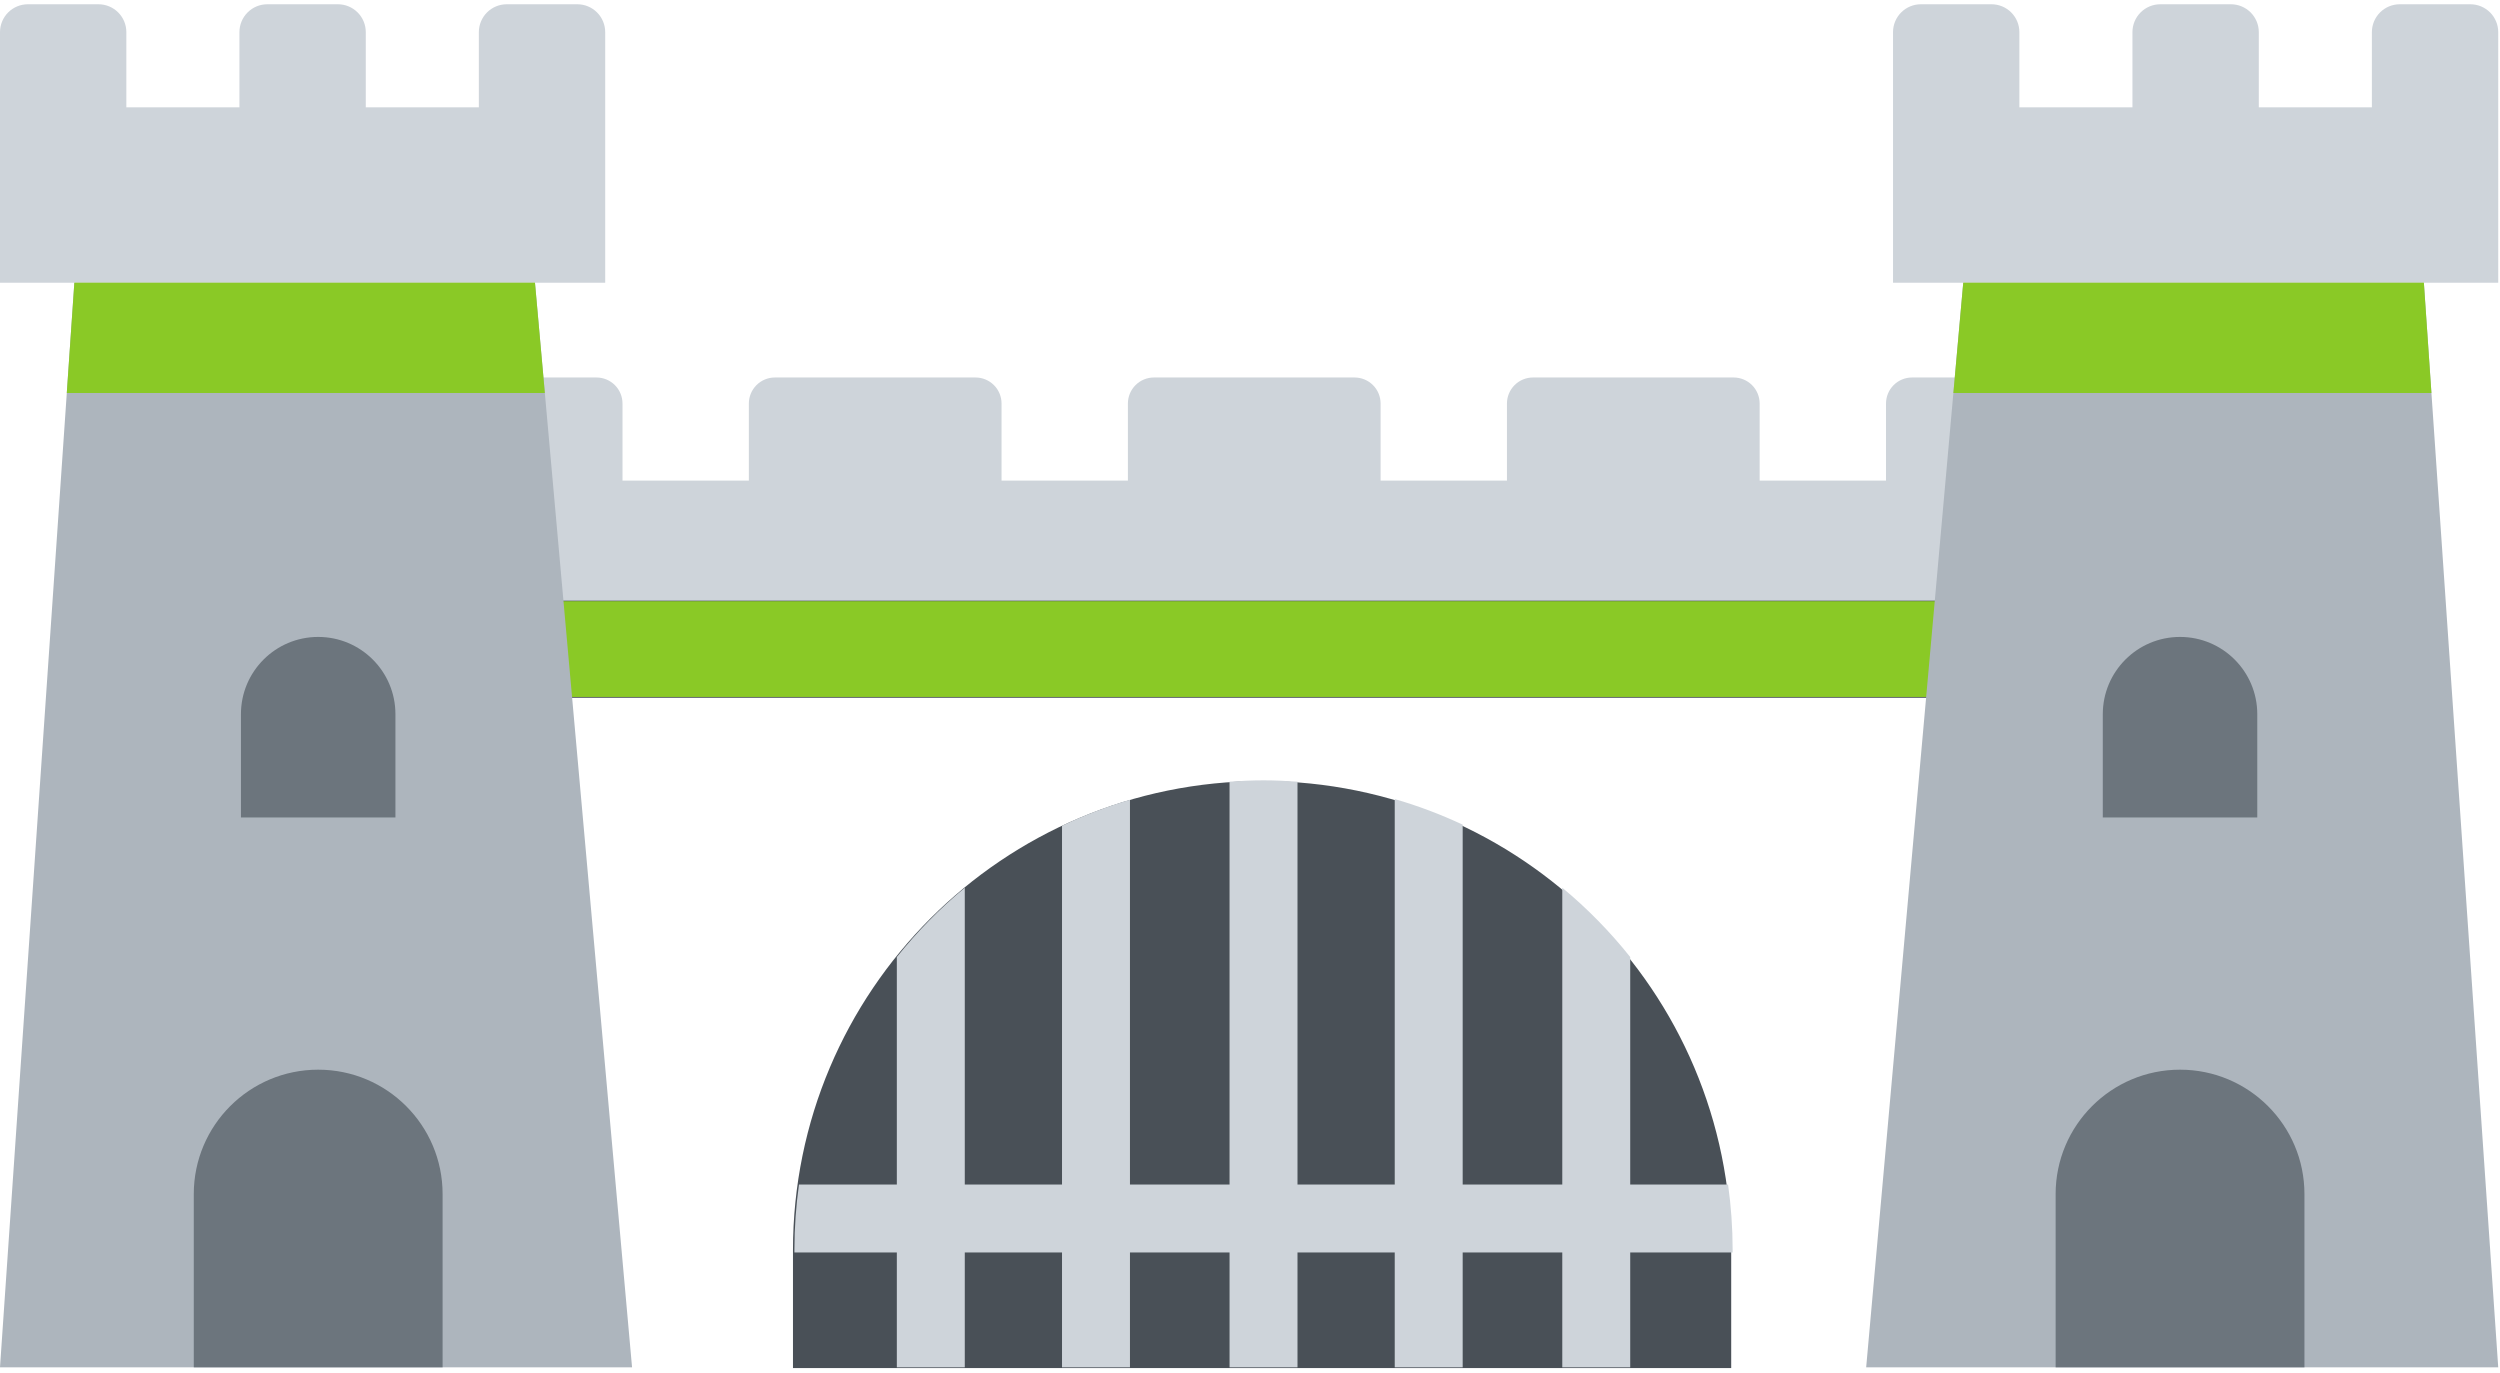
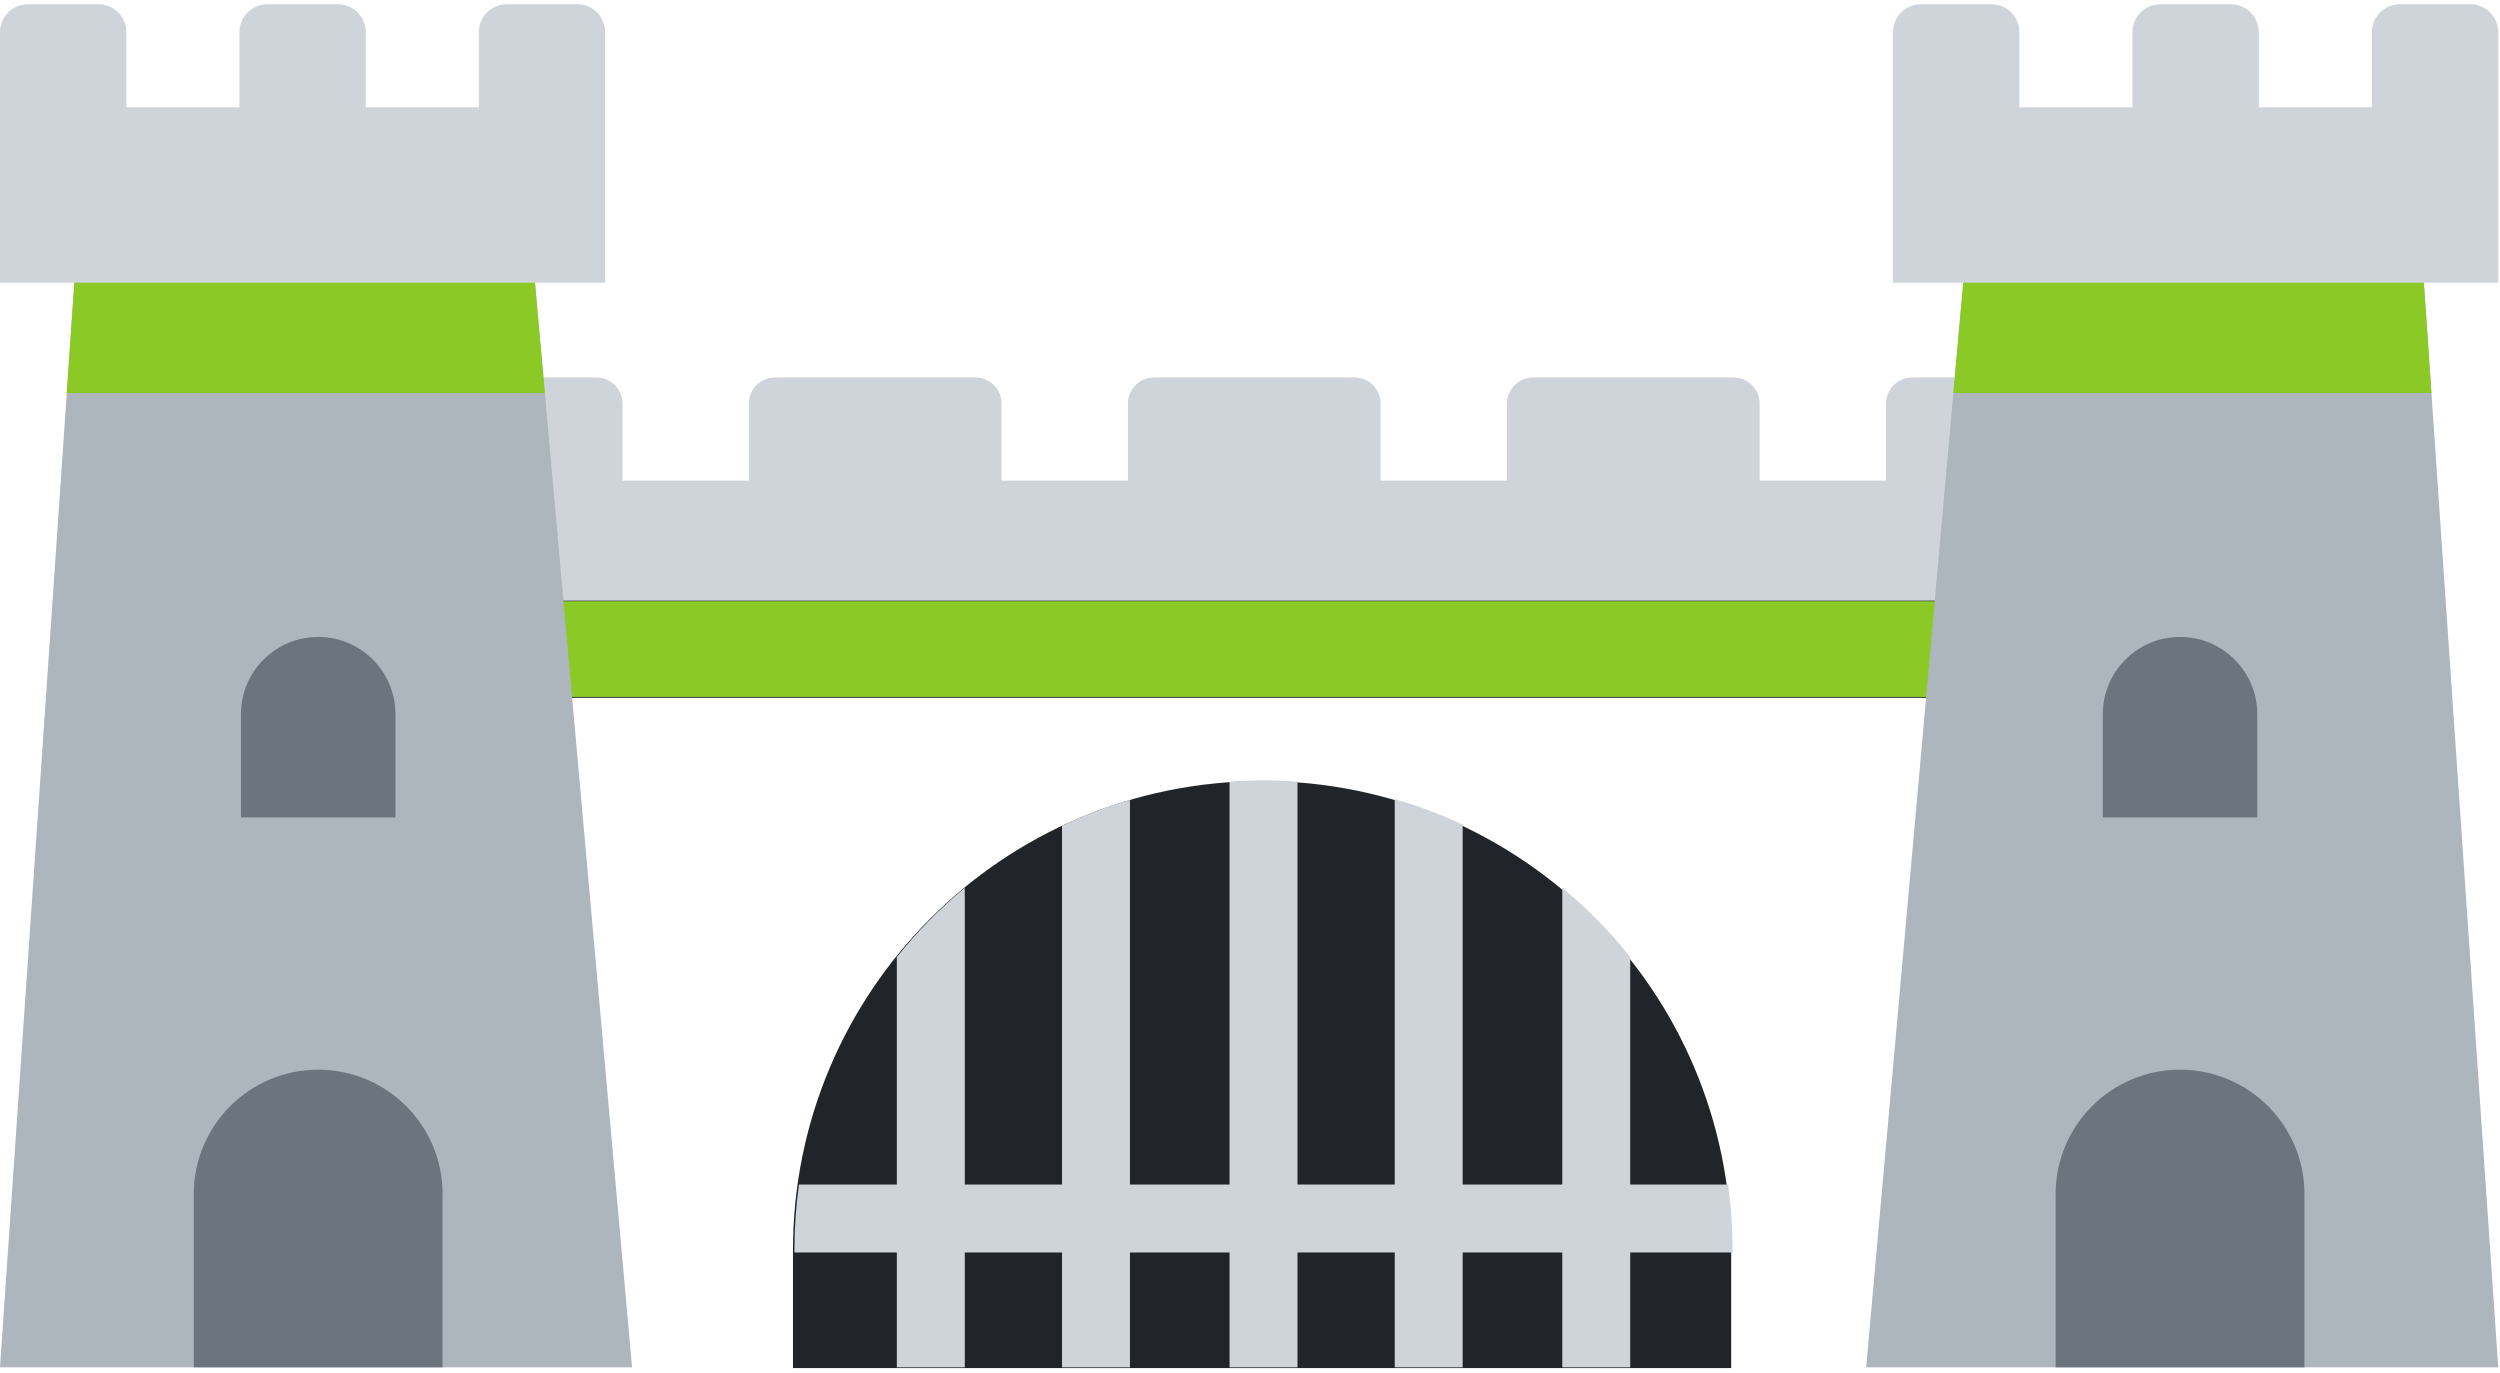
<svg xmlns="http://www.w3.org/2000/svg" width="470" height="258" viewBox="0 0 470 258" fill="none">
-   <path d="M93 103V131.191H378.052V103H235.526H93ZM237.272 146.841C188.564 146.841 149.078 186.326 149.078 235.035V257.196H325.466V235.035C325.465 186.326 285.98 146.841 237.272 146.841Z" fill="#495057" />
+   <path d="M93 103V131.191H378.052V103H235.526H93ZM237.272 146.841C188.564 146.841 149.078 186.326 149.078 235.035V257.196H325.466V235.035C325.465 186.326 285.98 146.841 237.272 146.841Z" fill="#212529" />
  <rect x="104.833" y="113.028" width="265" height="18" fill="#8AC926" />
  <path d="M306.481 179.921C302.683 175.152 298.402 170.788 293.708 166.898V222.692H274.984V155.04C270.858 153.105 266.587 151.495 262.21 150.225V222.693H243.93V146.958C241.819 146.808 239.694 146.703 237.543 146.703C235.393 146.703 233.268 146.807 231.155 146.958V222.693H212.433V150.351C208.054 151.645 203.783 153.28 199.659 155.241V222.693H181.379V166.899C176.685 170.79 172.404 175.154 168.605 179.922V222.693H150.21C149.643 226.736 149.356 230.813 149.35 234.896V235.467H168.605V257.058H181.379V235.467H199.659V257.058H212.433V235.467H231.156V257.058H243.93V235.467H262.21V257.058H274.984V235.467H293.708V257.058H306.481V235.467H325.736V234.896C325.73 230.813 325.442 226.736 324.876 222.693H306.481V179.921V179.921ZM354.569 75.864V90.347H330.814V75.864C330.814 74.566 330.298 73.32 329.38 72.402C328.462 71.484 327.216 70.968 325.918 70.968H288.203C286.904 70.968 285.659 71.484 284.741 72.402C283.823 73.32 283.307 74.566 283.307 75.864V90.347H259.553V75.864C259.553 74.566 259.037 73.32 258.119 72.402C257.201 71.484 255.955 70.968 254.657 70.968H216.941C215.642 70.968 214.397 71.484 213.479 72.402C212.561 73.32 212.045 74.566 212.045 75.864V90.347H188.291V75.864C188.291 74.566 187.775 73.32 186.857 72.402C185.939 71.484 184.693 70.968 183.395 70.968H145.68C144.381 70.968 143.136 71.484 142.218 72.402C141.3 73.32 140.784 74.566 140.784 75.864V90.347H117.03V75.864C117.03 74.566 116.514 73.32 115.596 72.402C114.678 71.484 113.432 70.968 112.134 70.968H93.276V112.931H378.323V70.968H359.465C358.822 70.968 358.185 71.094 357.591 71.34C356.997 71.586 356.457 71.947 356.003 72.402C355.548 72.856 355.187 73.396 354.941 73.99C354.695 74.584 354.569 75.221 354.569 75.864V75.864Z" fill="#CED4DA" />
  <path d="M100.575 53.147L118.826 257.056H0L13.979 53.147H100.575Z" fill="#ADB5BD" />
  <path d="M90.023 6.044V20.181H68.767V6.044C68.767 4.654 68.215 3.32 67.231 2.337C66.248 1.353 64.915 0.801 63.524 0.801H50.255C48.864 0.801 47.531 1.353 46.548 2.337C45.564 3.32 45.012 4.654 45.012 6.044V20.181H23.754V6.044C23.754 5.356 23.618 4.674 23.355 4.038C23.091 3.402 22.705 2.824 22.218 2.337C21.732 1.85 21.154 1.464 20.517 1.2C19.881 0.937 19.2 0.801 18.511 0.801H5.242C4.554 0.801 3.872 0.937 3.236 1.2C2.6 1.464 2.022 1.85 1.535 2.337C1.048 2.824 0.662 3.402 0.399 4.038C0.135 4.674 -0 5.356 9.53919e-08 6.044V53.148H113.778V6.044C113.778 4.654 113.226 3.32 112.242 2.337C111.259 1.353 109.926 0.801 108.535 0.801H95.266C94.577 0.801 93.896 0.936 93.259 1.2C92.623 1.463 92.045 1.849 91.558 2.336C91.072 2.823 90.685 3.401 90.422 4.037C90.158 4.674 90.023 5.355 90.023 6.044V6.044Z" fill="#CED4DA" />
  <path d="M102.431 73.883L100.575 53.147H13.979L12.558 73.883H102.431Z" fill="#8AC926" />
  <path d="M83.208 257.056V224.489C83.208 211.572 72.736 201.1 59.819 201.1C46.902 201.1 36.43 211.572 36.43 224.489V257.056H83.208ZM74.342 153.678H45.297V134.264C45.297 126.244 51.799 119.743 59.819 119.743C67.84 119.743 74.341 126.245 74.341 134.264V153.678H74.342Z" fill="#6C757D" />
  <path d="M369.091 53.147L350.84 257.056H469.666L455.687 53.147H369.091Z" fill="#ADB5BD" />
  <path d="M379.643 6.044V20.181H400.9V6.044C400.9 4.654 401.452 3.32 402.435 2.337C403.419 1.353 404.752 0.801 406.143 0.801H419.412C420.802 0.801 422.136 1.353 423.119 2.337C424.102 3.32 424.655 4.654 424.655 6.044V20.181H445.913V6.044C445.913 5.356 446.048 4.674 446.311 4.038C446.575 3.402 446.961 2.824 447.448 2.337C447.934 1.85 448.512 1.464 449.148 1.2C449.784 0.937 450.466 0.801 451.155 0.801H464.424C465.814 0.801 467.148 1.353 468.131 2.337C469.114 3.32 469.667 4.654 469.667 6.044V53.148H355.888V6.044C355.888 4.654 356.44 3.32 357.423 2.337C358.407 1.353 359.74 0.801 361.131 0.801H374.4C375.088 0.801 375.77 0.936 376.406 1.2C377.042 1.463 377.62 1.849 378.107 2.336C378.594 2.823 378.98 3.401 379.244 4.037C379.507 4.674 379.643 5.355 379.643 6.044V6.044Z" fill="#CED4DA" />
  <path d="M367.235 73.883L369.091 53.147H455.687L457.108 73.883H367.235Z" fill="#8AC926" />
  <path d="M386.458 257.056V224.489C386.458 211.572 396.93 201.1 409.847 201.1C422.764 201.1 433.236 211.572 433.236 224.489V257.056H386.458ZM395.324 153.678H424.368V134.264C424.368 126.244 417.867 119.743 409.847 119.743C401.826 119.743 395.325 126.245 395.325 134.264V153.678H395.324Z" fill="#6C757D" />
</svg>
